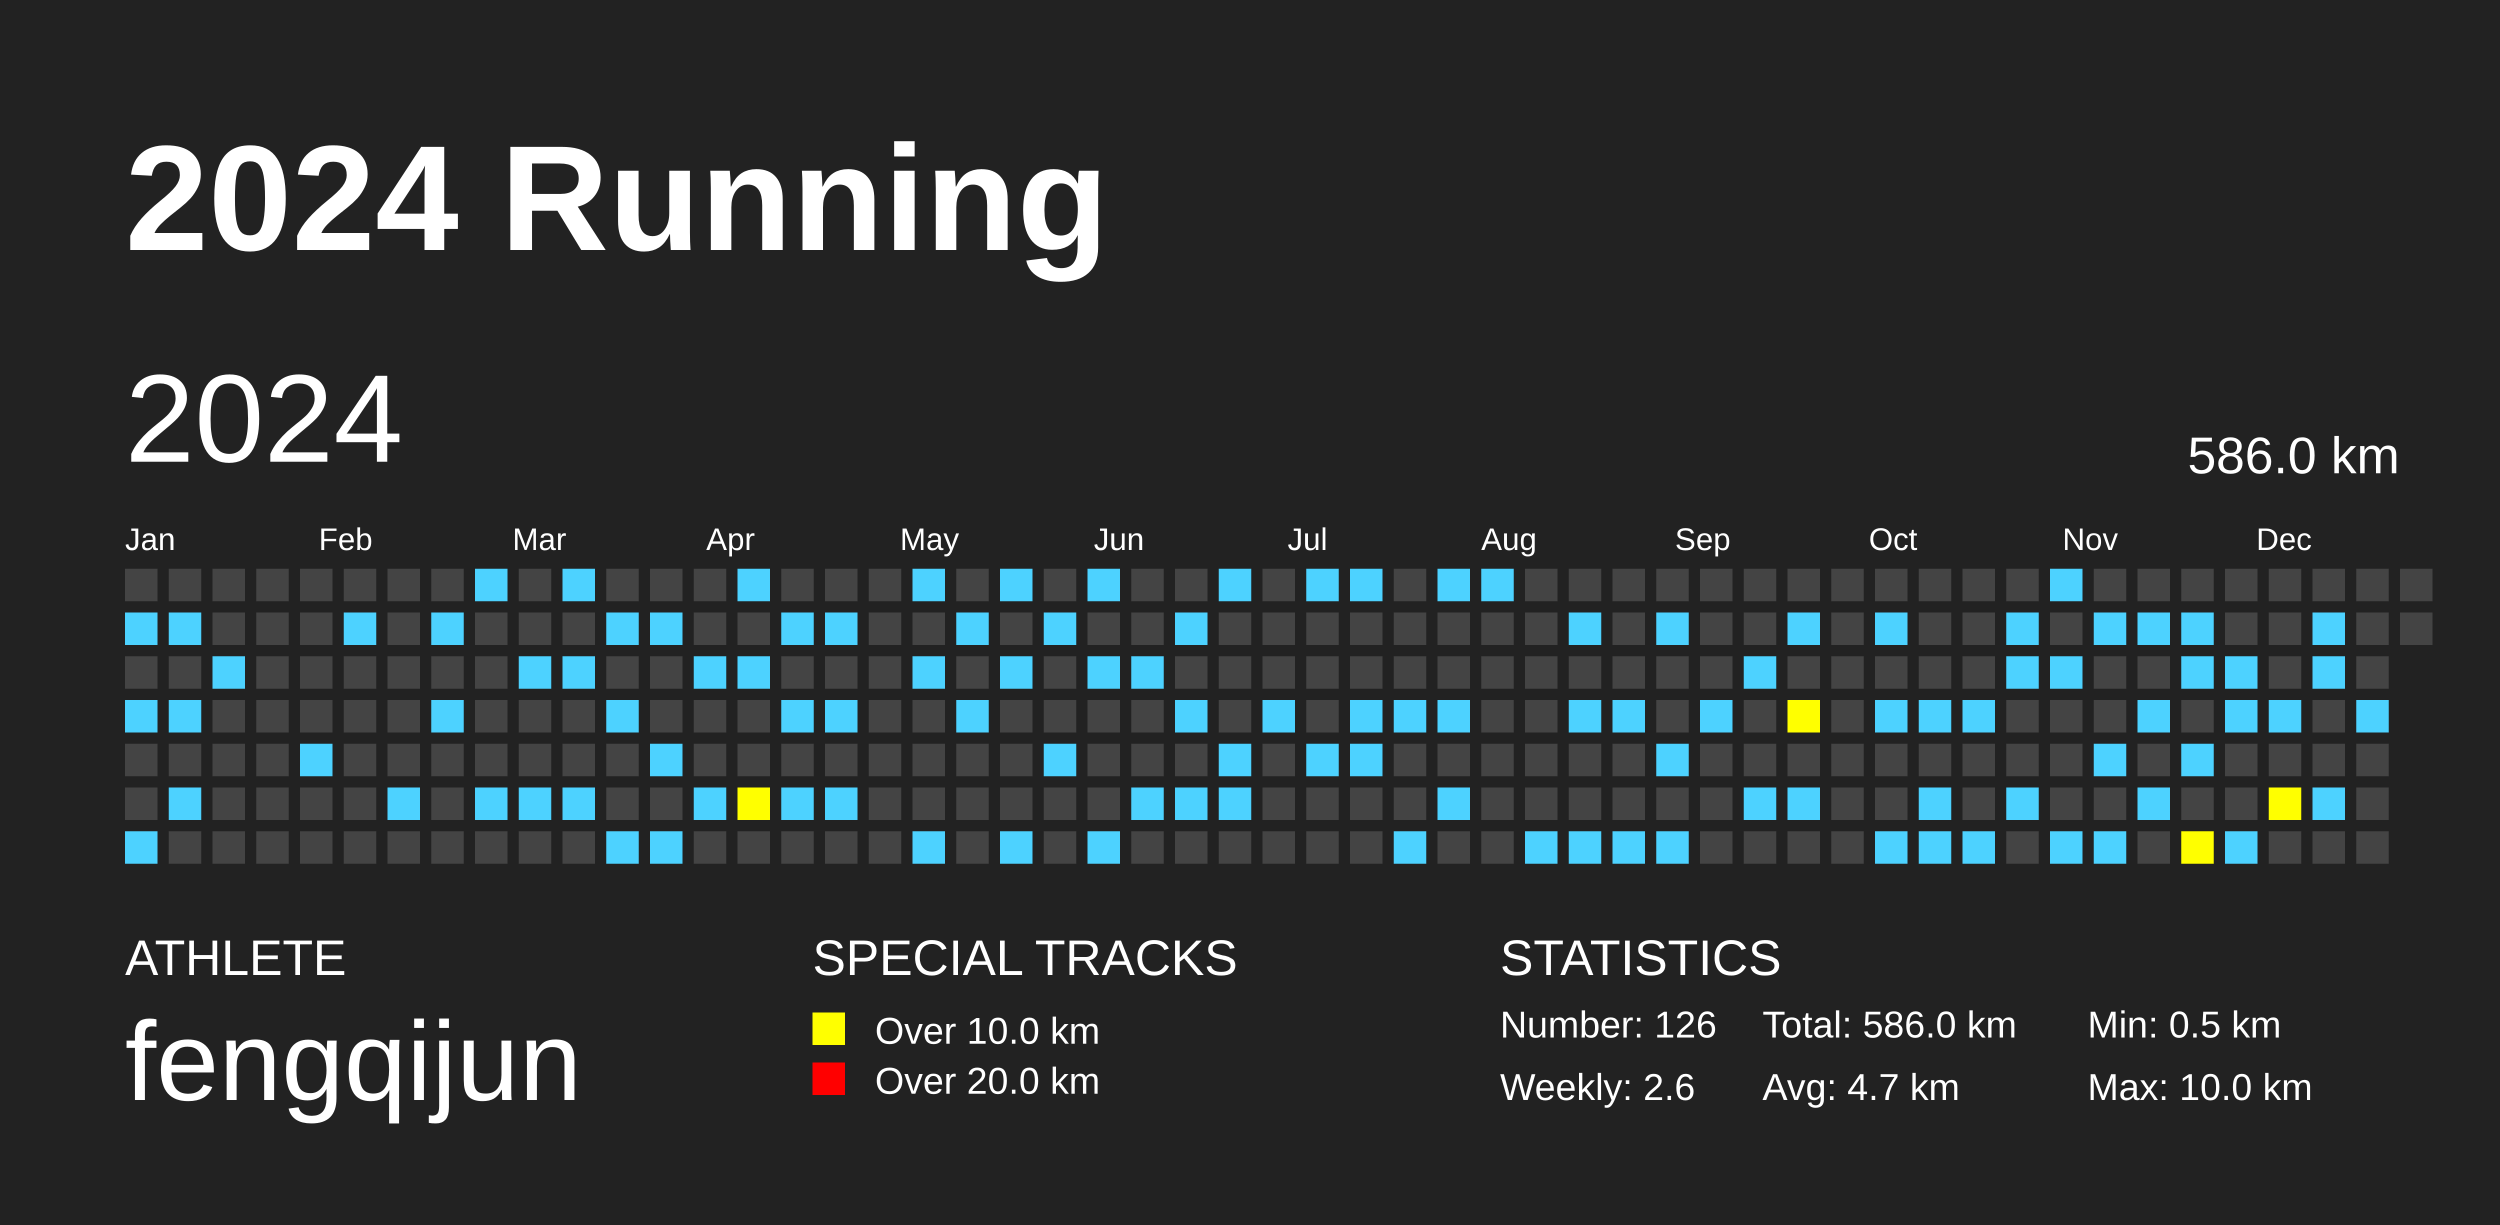
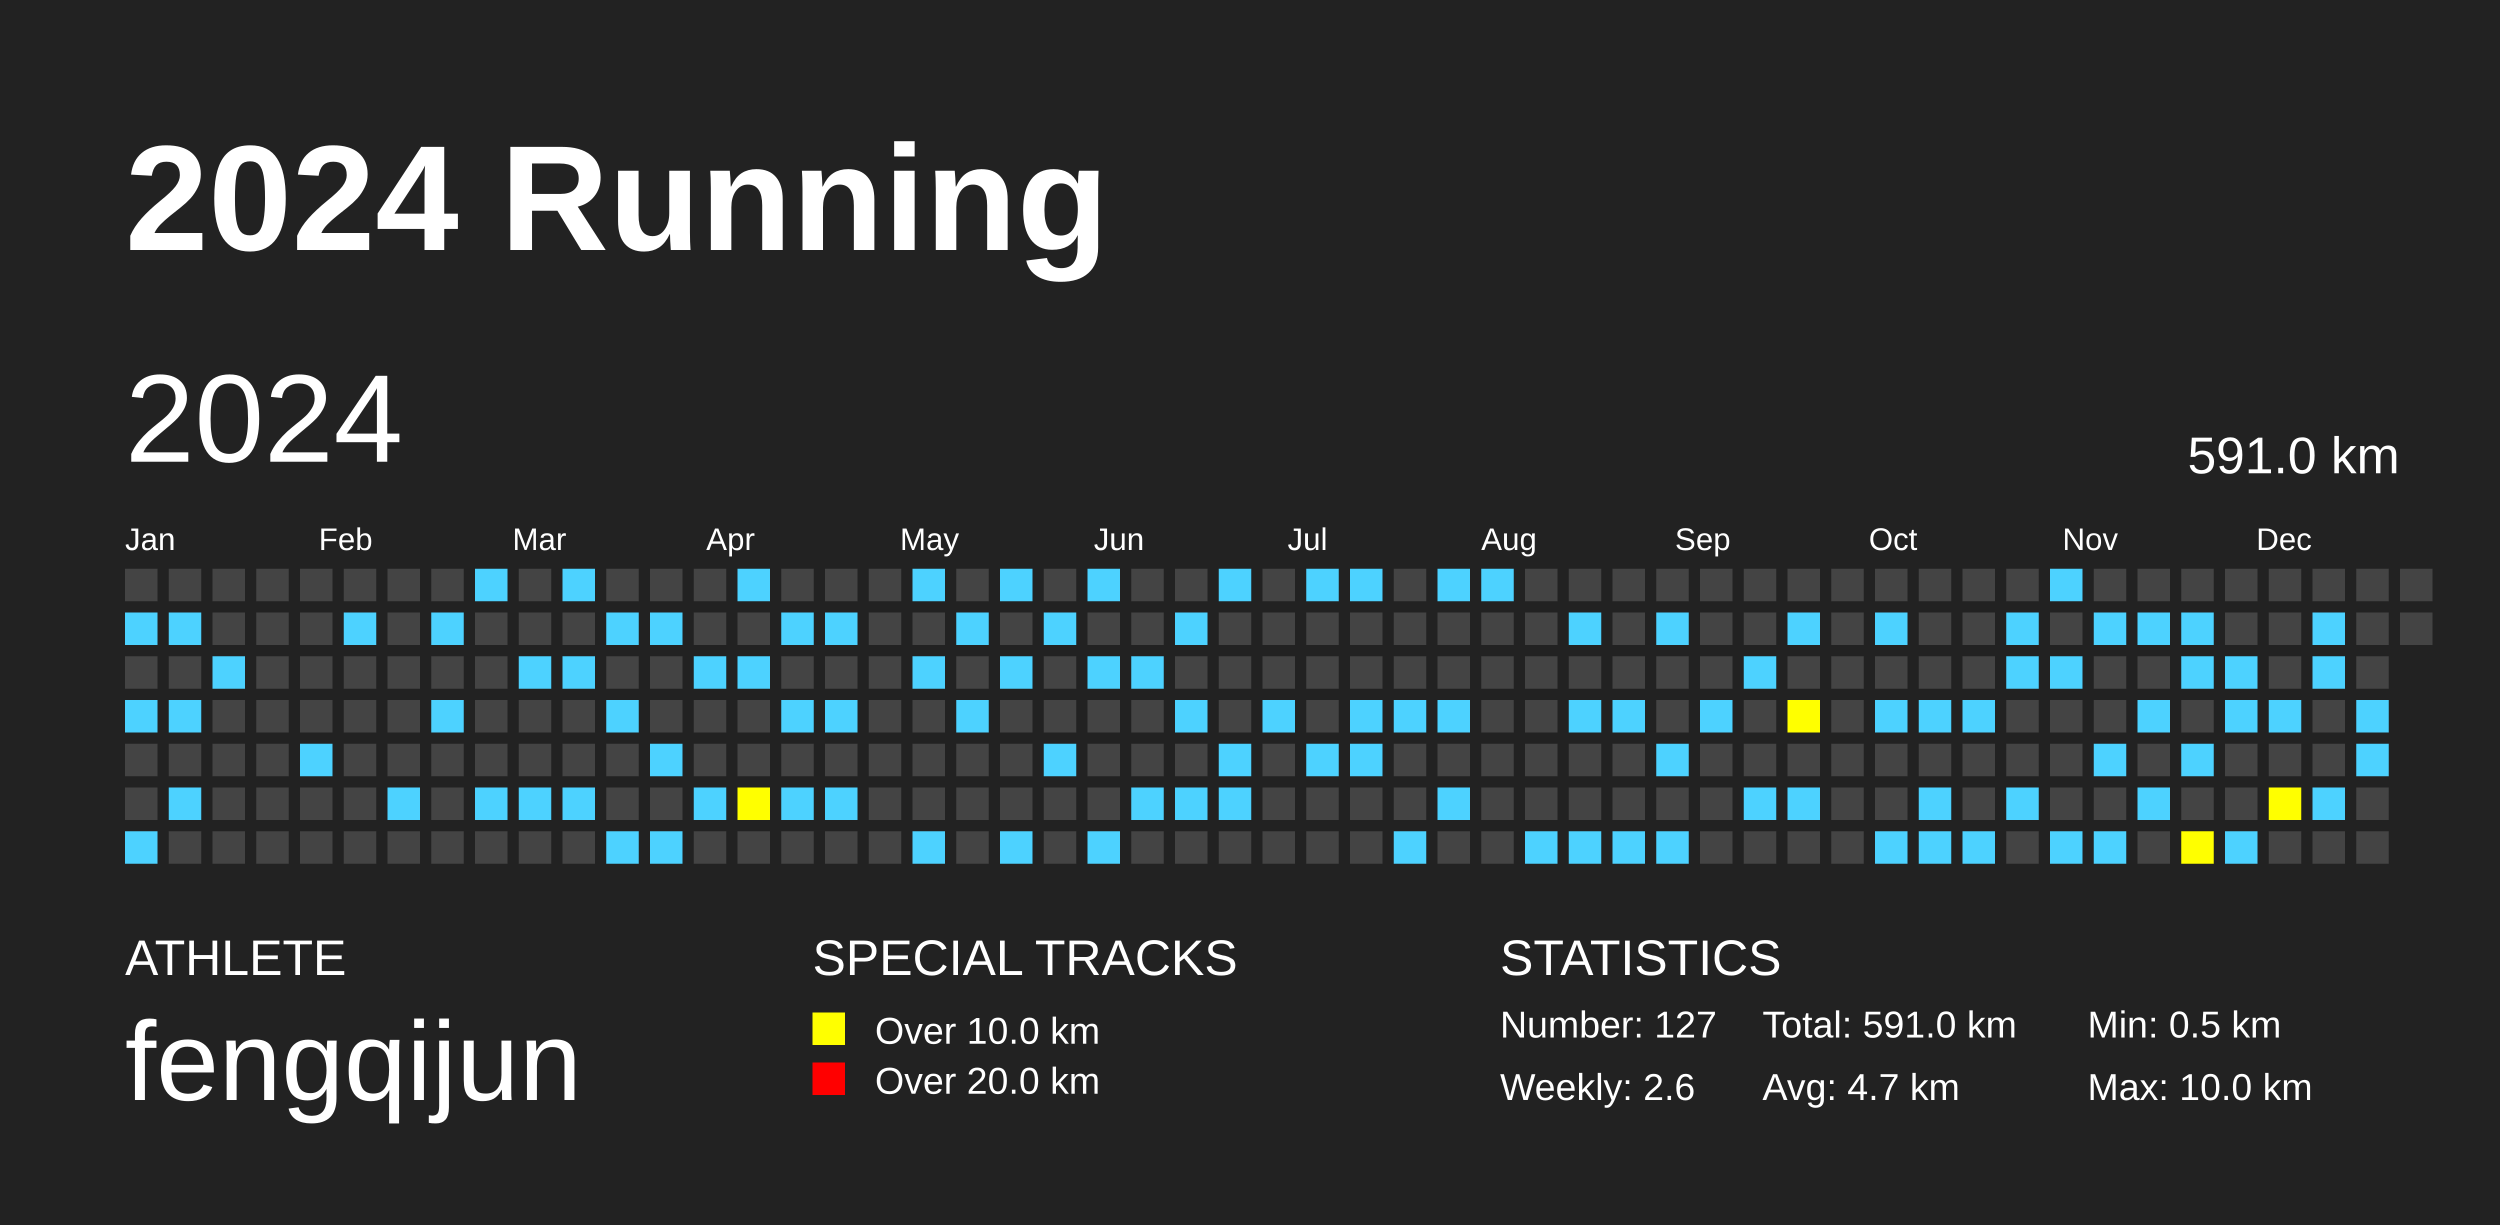
<svg xmlns="http://www.w3.org/2000/svg" baseProfile="full" height="98mm" version="1.1" viewBox="0,0,200,98" width="200mm">
  <defs />
  <rect fill="#222222" height="98" width="200" x="0" y="0" />
  <text fill="#FFFFFF" style="font-size:12px; font-family:Arial; font-weight:bold;" x="10" y="20">2024 Running</text>
  <text fill="#FFFFFF" style="font-size:4px; font-family:Arial" x="10" y="78">ATHLETE</text>
  <text fill="#FFFFFF" style="font-size:9px; font-family:Arial" x="10" y="88">fengqijun</text>
  <text fill="#FFFFFF" style="font-size:4px; font-family:Arial" x="65" y="78">SPECIAL TRACKS</text>
  <rect fill="yellow" height="2.6" width="2.6" x="65" y="81" />
  <text fill="#FFFFFF" style="font-size:3px; font-family:Arial" x="70" y="83.5">Over 10.0 km</text>
  <rect fill="red" height="2.6" width="2.6" x="65" y="85" />
  <text fill="#FFFFFF" style="font-size:3px; font-family:Arial" x="70" y="87.5">Over 20.0 km</text>
  <text fill="#FFFFFF" style="font-size:4px; font-family:Arial" x="120" y="78">STATISTICS</text>
-   <text fill="#FFFFFF" style="font-size:3px; font-family:Arial" x="120" y="83">Number: 126</text>
+   <text fill="#FFFFFF" style="font-size:3px; font-family:Arial" x="120" y="83">Number: 127</text>
  <text fill="#FFFFFF" style="font-size:3px; font-family:Arial" x="120" y="88">Weekly: 2.6</text>
-   <text fill="#FFFFFF" style="font-size:3px; font-family:Arial" x="141" y="83">Total: 586.0 km</text>
+   <text fill="#FFFFFF" style="font-size:3px; font-family:Arial" x="141" y="83">Total: 591.0 km</text>
  <text fill="#FFFFFF" style="font-size:3px; font-family:Arial" x="141" y="88">Avg: 4.7 km</text>
  <text fill="#FFFFFF" style="font-size:3px; font-family:Arial" x="167" y="83">Min: 0.5 km</text>
  <text fill="#FFFFFF" style="font-size:3px; font-family:Arial" x="167" y="88">Max: 10.0 km</text>
  <text dominant-baseline="hanging" fill="#FFFFFF" style="font-size:10.0px; font-family:Arial;" x="10" y="30">2024</text>
-   <text dominant-baseline="hanging" fill="#FFFFFF" style="font-size:4.125px; font-family:Arial;" x="175" y="35">586.0 km</text>
+   <text dominant-baseline="hanging" fill="#FFFFFF" style="font-size:4.125px; font-family:Arial;" x="175" y="35">591.0 km</text>
  <text fill="#FFFFFF" style="font-size:2.5px; font-family:Arial" x="10.0" y="44">Jan</text>
  <text fill="#FFFFFF" style="font-size:2.5px; font-family:Arial" x="25.5" y="44">Feb</text>
  <text fill="#FFFFFF" style="font-size:2.5px; font-family:Arial" x="41.0" y="44">Mar</text>
  <text fill="#FFFFFF" style="font-size:2.5px; font-family:Arial" x="56.5" y="44">Apr</text>
  <text fill="#FFFFFF" style="font-size:2.5px; font-family:Arial" x="72.0" y="44">May</text>
  <text fill="#FFFFFF" style="font-size:2.5px; font-family:Arial" x="87.5" y="44">Jun</text>
  <text fill="#FFFFFF" style="font-size:2.5px; font-family:Arial" x="103.0" y="44">Jul</text>
  <text fill="#FFFFFF" style="font-size:2.5px; font-family:Arial" x="118.5" y="44">Aug</text>
  <text fill="#FFFFFF" style="font-size:2.5px; font-family:Arial" x="134.0" y="44">Sep</text>
  <text fill="#FFFFFF" style="font-size:2.5px; font-family:Arial" x="149.5" y="44">Oct</text>
  <text fill="#FFFFFF" style="font-size:2.5px; font-family:Arial" x="165.0" y="44">Nov</text>
  <text fill="#FFFFFF" style="font-size:2.5px; font-family:Arial" x="180.5" y="44">Dec</text>
  <rect fill="#444444" height="2.6" width="2.6" x="10.0" y="45.5" />
  <rect fill="#4DD2FF" height="2.6" width="2.6" x="10.0" y="49.0" />
  <rect fill="#444444" height="2.6" width="2.6" x="10.0" y="52.5" />
  <rect fill="#4DD2FF" height="2.6" width="2.6" x="10.0" y="56.0" />
  <rect fill="#444444" height="2.6" width="2.6" x="10.0" y="59.5" />
  <rect fill="#444444" height="2.6" width="2.6" x="10.0" y="63.0" />
  <rect fill="#4DD2FF" height="2.6" width="2.6" x="10.0" y="66.5" />
  <rect fill="#444444" height="2.6" width="2.6" x="13.5" y="45.5" />
  <rect fill="#4DD2FF" height="2.6" width="2.6" x="13.5" y="49.0" />
  <rect fill="#444444" height="2.6" width="2.6" x="13.5" y="52.5" />
  <rect fill="#4DD2FF" height="2.6" width="2.6" x="13.5" y="56.0" />
  <rect fill="#444444" height="2.6" width="2.6" x="13.5" y="59.5" />
  <rect fill="#4DD2FF" height="2.6" width="2.6" x="13.5" y="63.0" />
  <rect fill="#444444" height="2.6" width="2.6" x="13.5" y="66.5" />
  <rect fill="#444444" height="2.6" width="2.6" x="17.0" y="45.5" />
  <rect fill="#444444" height="2.6" width="2.6" x="17.0" y="49.0" />
  <rect fill="#4DD2FF" height="2.6" width="2.6" x="17.0" y="52.5" />
  <rect fill="#444444" height="2.6" width="2.6" x="17.0" y="56.0" />
  <rect fill="#444444" height="2.6" width="2.6" x="17.0" y="59.5" />
  <rect fill="#444444" height="2.6" width="2.6" x="17.0" y="63.0" />
  <rect fill="#444444" height="2.6" width="2.6" x="17.0" y="66.5" />
  <rect fill="#444444" height="2.6" width="2.6" x="20.5" y="45.5" />
  <rect fill="#444444" height="2.6" width="2.6" x="20.5" y="49.0" />
  <rect fill="#444444" height="2.6" width="2.6" x="20.5" y="52.5" />
  <rect fill="#444444" height="2.6" width="2.6" x="20.5" y="56.0" />
  <rect fill="#444444" height="2.6" width="2.6" x="20.5" y="59.5" />
  <rect fill="#444444" height="2.6" width="2.6" x="20.5" y="63.0" />
  <rect fill="#444444" height="2.6" width="2.6" x="20.5" y="66.5" />
  <rect fill="#444444" height="2.6" width="2.6" x="24.0" y="45.5" />
  <rect fill="#444444" height="2.6" width="2.6" x="24.0" y="49.0" />
  <rect fill="#444444" height="2.6" width="2.6" x="24.0" y="52.5" />
  <rect fill="#444444" height="2.6" width="2.6" x="24.0" y="56.0" />
  <rect fill="#4DD2FF" height="2.6" width="2.6" x="24.0" y="59.5" />
  <rect fill="#444444" height="2.6" width="2.6" x="24.0" y="63.0" />
  <rect fill="#444444" height="2.6" width="2.6" x="24.0" y="66.5" />
  <rect fill="#444444" height="2.6" width="2.6" x="27.5" y="45.5" />
  <rect fill="#4DD2FF" height="2.6" width="2.6" x="27.5" y="49.0" />
  <rect fill="#444444" height="2.6" width="2.6" x="27.5" y="52.5" />
  <rect fill="#444444" height="2.6" width="2.6" x="27.5" y="56.0" />
  <rect fill="#444444" height="2.6" width="2.6" x="27.5" y="59.5" />
  <rect fill="#444444" height="2.6" width="2.6" x="27.5" y="63.0" />
  <rect fill="#444444" height="2.6" width="2.6" x="27.5" y="66.5" />
  <rect fill="#444444" height="2.6" width="2.6" x="31.0" y="45.5" />
  <rect fill="#444444" height="2.6" width="2.6" x="31.0" y="49.0" />
  <rect fill="#444444" height="2.6" width="2.6" x="31.0" y="52.5" />
  <rect fill="#444444" height="2.6" width="2.6" x="31.0" y="56.0" />
  <rect fill="#444444" height="2.6" width="2.6" x="31.0" y="59.5" />
  <rect fill="#4DD2FF" height="2.6" width="2.6" x="31.0" y="63.0" />
  <rect fill="#444444" height="2.6" width="2.6" x="31.0" y="66.5" />
  <rect fill="#444444" height="2.6" width="2.6" x="34.5" y="45.5" />
  <rect fill="#4DD2FF" height="2.6" width="2.6" x="34.5" y="49.0" />
  <rect fill="#444444" height="2.6" width="2.6" x="34.5" y="52.5" />
  <rect fill="#4DD2FF" height="2.6" width="2.6" x="34.5" y="56.0" />
  <rect fill="#444444" height="2.6" width="2.6" x="34.5" y="59.5" />
  <rect fill="#444444" height="2.6" width="2.6" x="34.5" y="63.0" />
  <rect fill="#444444" height="2.6" width="2.6" x="34.5" y="66.5" />
  <rect fill="#4DD2FF" height="2.6" width="2.6" x="38.0" y="45.5" />
  <rect fill="#444444" height="2.6" width="2.6" x="38.0" y="49.0" />
  <rect fill="#444444" height="2.6" width="2.6" x="38.0" y="52.5" />
  <rect fill="#444444" height="2.6" width="2.6" x="38.0" y="56.0" />
  <rect fill="#444444" height="2.6" width="2.6" x="38.0" y="59.5" />
  <rect fill="#4DD2FF" height="2.6" width="2.6" x="38.0" y="63.0" />
  <rect fill="#444444" height="2.6" width="2.6" x="38.0" y="66.5" />
  <rect fill="#444444" height="2.6" width="2.6" x="41.5" y="45.5" />
  <rect fill="#444444" height="2.6" width="2.6" x="41.5" y="49.0" />
  <rect fill="#4DD2FF" height="2.6" width="2.6" x="41.5" y="52.5" />
  <rect fill="#444444" height="2.6" width="2.6" x="41.5" y="56.0" />
  <rect fill="#444444" height="2.6" width="2.6" x="41.5" y="59.5" />
  <rect fill="#4DD2FF" height="2.6" width="2.6" x="41.5" y="63.0" />
  <rect fill="#444444" height="2.6" width="2.6" x="41.5" y="66.5" />
  <rect fill="#4DD2FF" height="2.6" width="2.6" x="45.0" y="45.5" />
  <rect fill="#444444" height="2.6" width="2.6" x="45.0" y="49.0" />
  <rect fill="#4DD2FF" height="2.6" width="2.6" x="45.0" y="52.5" />
  <rect fill="#444444" height="2.6" width="2.6" x="45.0" y="56.0" />
  <rect fill="#444444" height="2.6" width="2.6" x="45.0" y="59.5" />
  <rect fill="#4DD2FF" height="2.6" width="2.6" x="45.0" y="63.0" />
  <rect fill="#444444" height="2.6" width="2.6" x="45.0" y="66.5" />
  <rect fill="#444444" height="2.6" width="2.6" x="48.5" y="45.5" />
  <rect fill="#4DD2FF" height="2.6" width="2.6" x="48.5" y="49.0" />
  <rect fill="#444444" height="2.6" width="2.6" x="48.5" y="52.5" />
  <rect fill="#4DD2FF" height="2.6" width="2.6" x="48.5" y="56.0" />
  <rect fill="#444444" height="2.6" width="2.6" x="48.5" y="59.5" />
  <rect fill="#444444" height="2.6" width="2.6" x="48.5" y="63.0" />
  <rect fill="#4DD2FF" height="2.6" width="2.6" x="48.5" y="66.5" />
  <rect fill="#444444" height="2.6" width="2.6" x="52.0" y="45.5" />
  <rect fill="#4DD2FF" height="2.6" width="2.6" x="52.0" y="49.0" />
  <rect fill="#444444" height="2.6" width="2.6" x="52.0" y="52.5" />
  <rect fill="#444444" height="2.6" width="2.6" x="52.0" y="56.0" />
  <rect fill="#4DD2FF" height="2.6" width="2.6" x="52.0" y="59.5" />
  <rect fill="#444444" height="2.6" width="2.6" x="52.0" y="63.0" />
  <rect fill="#4DD2FF" height="2.6" width="2.6" x="52.0" y="66.5" />
  <rect fill="#444444" height="2.6" width="2.6" x="55.5" y="45.5" />
  <rect fill="#444444" height="2.6" width="2.6" x="55.5" y="49.0" />
  <rect fill="#4DD2FF" height="2.6" width="2.6" x="55.5" y="52.5" />
  <rect fill="#444444" height="2.6" width="2.6" x="55.5" y="56.0" />
  <rect fill="#444444" height="2.6" width="2.6" x="55.5" y="59.5" />
  <rect fill="#4DD2FF" height="2.6" width="2.6" x="55.5" y="63.0" />
  <rect fill="#444444" height="2.6" width="2.6" x="55.5" y="66.5" />
  <rect fill="#4DD2FF" height="2.6" width="2.6" x="59.0" y="45.5" />
  <rect fill="#444444" height="2.6" width="2.6" x="59.0" y="49.0" />
  <rect fill="#4DD2FF" height="2.6" width="2.6" x="59.0" y="52.5" />
  <rect fill="#444444" height="2.6" width="2.6" x="59.0" y="56.0" />
  <rect fill="#444444" height="2.6" width="2.6" x="59.0" y="59.5" />
  <rect fill="yellow" height="2.6" width="2.6" x="59.0" y="63.0" />
  <rect fill="#444444" height="2.6" width="2.6" x="59.0" y="66.5" />
  <rect fill="#444444" height="2.6" width="2.6" x="62.5" y="45.5" />
  <rect fill="#4DD2FF" height="2.6" width="2.6" x="62.5" y="49.0" />
  <rect fill="#444444" height="2.6" width="2.6" x="62.5" y="52.5" />
  <rect fill="#4DD2FF" height="2.6" width="2.6" x="62.5" y="56.0" />
  <rect fill="#444444" height="2.6" width="2.6" x="62.5" y="59.5" />
  <rect fill="#4DD2FF" height="2.6" width="2.6" x="62.5" y="63.0" />
  <rect fill="#444444" height="2.6" width="2.6" x="62.5" y="66.5" />
  <rect fill="#444444" height="2.6" width="2.6" x="66.0" y="45.5" />
  <rect fill="#4DD2FF" height="2.6" width="2.6" x="66.0" y="49.0" />
  <rect fill="#444444" height="2.6" width="2.6" x="66.0" y="52.5" />
  <rect fill="#4DD2FF" height="2.6" width="2.6" x="66.0" y="56.0" />
  <rect fill="#444444" height="2.6" width="2.6" x="66.0" y="59.5" />
  <rect fill="#4DD2FF" height="2.6" width="2.6" x="66.0" y="63.0" />
  <rect fill="#444444" height="2.6" width="2.6" x="66.0" y="66.5" />
  <rect fill="#444444" height="2.6" width="2.6" x="69.5" y="45.5" />
  <rect fill="#444444" height="2.6" width="2.6" x="69.5" y="49.0" />
  <rect fill="#444444" height="2.6" width="2.6" x="69.5" y="52.5" />
  <rect fill="#444444" height="2.6" width="2.6" x="69.5" y="56.0" />
  <rect fill="#444444" height="2.6" width="2.6" x="69.5" y="59.5" />
  <rect fill="#444444" height="2.6" width="2.6" x="69.5" y="63.0" />
  <rect fill="#444444" height="2.6" width="2.6" x="69.5" y="66.5" />
  <rect fill="#4DD2FF" height="2.6" width="2.6" x="73.0" y="45.5" />
  <rect fill="#444444" height="2.6" width="2.6" x="73.0" y="49.0" />
  <rect fill="#4DD2FF" height="2.6" width="2.6" x="73.0" y="52.5" />
  <rect fill="#444444" height="2.6" width="2.6" x="73.0" y="56.0" />
  <rect fill="#444444" height="2.6" width="2.6" x="73.0" y="59.5" />
  <rect fill="#444444" height="2.6" width="2.6" x="73.0" y="63.0" />
  <rect fill="#4DD2FF" height="2.6" width="2.6" x="73.0" y="66.5" />
  <rect fill="#444444" height="2.6" width="2.6" x="76.5" y="45.5" />
  <rect fill="#4DD2FF" height="2.6" width="2.6" x="76.5" y="49.0" />
  <rect fill="#444444" height="2.6" width="2.6" x="76.5" y="52.5" />
  <rect fill="#4DD2FF" height="2.6" width="2.6" x="76.5" y="56.0" />
  <rect fill="#444444" height="2.6" width="2.6" x="76.5" y="59.5" />
  <rect fill="#444444" height="2.6" width="2.6" x="76.5" y="63.0" />
  <rect fill="#444444" height="2.6" width="2.6" x="76.5" y="66.5" />
  <rect fill="#4DD2FF" height="2.6" width="2.6" x="80.0" y="45.5" />
  <rect fill="#444444" height="2.6" width="2.6" x="80.0" y="49.0" />
  <rect fill="#4DD2FF" height="2.6" width="2.6" x="80.0" y="52.5" />
  <rect fill="#444444" height="2.6" width="2.6" x="80.0" y="56.0" />
  <rect fill="#444444" height="2.6" width="2.6" x="80.0" y="59.5" />
  <rect fill="#444444" height="2.6" width="2.6" x="80.0" y="63.0" />
  <rect fill="#4DD2FF" height="2.6" width="2.6" x="80.0" y="66.5" />
  <rect fill="#444444" height="2.6" width="2.6" x="83.5" y="45.5" />
  <rect fill="#4DD2FF" height="2.6" width="2.6" x="83.5" y="49.0" />
  <rect fill="#444444" height="2.6" width="2.6" x="83.5" y="52.5" />
  <rect fill="#444444" height="2.6" width="2.6" x="83.5" y="56.0" />
  <rect fill="#4DD2FF" height="2.6" width="2.6" x="83.5" y="59.5" />
  <rect fill="#444444" height="2.6" width="2.6" x="83.5" y="63.0" />
  <rect fill="#444444" height="2.6" width="2.6" x="83.5" y="66.5" />
  <rect fill="#4DD2FF" height="2.6" width="2.6" x="87.0" y="45.5" />
  <rect fill="#444444" height="2.6" width="2.6" x="87.0" y="49.0" />
  <rect fill="#4DD2FF" height="2.6" width="2.6" x="87.0" y="52.5" />
  <rect fill="#444444" height="2.6" width="2.6" x="87.0" y="56.0" />
  <rect fill="#444444" height="2.6" width="2.6" x="87.0" y="59.5" />
  <rect fill="#444444" height="2.6" width="2.6" x="87.0" y="63.0" />
  <rect fill="#4DD2FF" height="2.6" width="2.6" x="87.0" y="66.5" />
  <rect fill="#444444" height="2.6" width="2.6" x="90.5" y="45.5" />
  <rect fill="#444444" height="2.6" width="2.6" x="90.5" y="49.0" />
  <rect fill="#4DD2FF" height="2.6" width="2.6" x="90.5" y="52.5" />
  <rect fill="#444444" height="2.6" width="2.6" x="90.5" y="56.0" />
  <rect fill="#444444" height="2.6" width="2.6" x="90.5" y="59.5" />
  <rect fill="#4DD2FF" height="2.6" width="2.6" x="90.5" y="63.0" />
  <rect fill="#444444" height="2.6" width="2.6" x="90.5" y="66.5" />
  <rect fill="#444444" height="2.6" width="2.6" x="94.0" y="45.5" />
  <rect fill="#4DD2FF" height="2.6" width="2.6" x="94.0" y="49.0" />
  <rect fill="#444444" height="2.6" width="2.6" x="94.0" y="52.5" />
  <rect fill="#4DD2FF" height="2.6" width="2.6" x="94.0" y="56.0" />
  <rect fill="#444444" height="2.6" width="2.6" x="94.0" y="59.5" />
  <rect fill="#4DD2FF" height="2.6" width="2.6" x="94.0" y="63.0" />
  <rect fill="#444444" height="2.6" width="2.6" x="94.0" y="66.5" />
  <rect fill="#4DD2FF" height="2.6" width="2.6" x="97.5" y="45.5" />
  <rect fill="#444444" height="2.6" width="2.6" x="97.5" y="49.0" />
  <rect fill="#444444" height="2.6" width="2.6" x="97.5" y="52.5" />
  <rect fill="#444444" height="2.6" width="2.6" x="97.5" y="56.0" />
  <rect fill="#4DD2FF" height="2.6" width="2.6" x="97.5" y="59.5" />
  <rect fill="#4DD2FF" height="2.6" width="2.6" x="97.5" y="63.0" />
  <rect fill="#444444" height="2.6" width="2.6" x="97.5" y="66.5" />
  <rect fill="#444444" height="2.6" width="2.6" x="101.0" y="45.5" />
  <rect fill="#444444" height="2.6" width="2.6" x="101.0" y="49.0" />
  <rect fill="#444444" height="2.6" width="2.6" x="101.0" y="52.5" />
  <rect fill="#4DD2FF" height="2.6" width="2.6" x="101.0" y="56.0" />
  <rect fill="#444444" height="2.6" width="2.6" x="101.0" y="59.5" />
  <rect fill="#444444" height="2.6" width="2.6" x="101.0" y="63.0" />
  <rect fill="#444444" height="2.6" width="2.6" x="101.0" y="66.5" />
  <rect fill="#4DD2FF" height="2.6" width="2.6" x="104.5" y="45.5" />
  <rect fill="#444444" height="2.6" width="2.6" x="104.5" y="49.0" />
  <rect fill="#444444" height="2.6" width="2.6" x="104.5" y="52.5" />
  <rect fill="#444444" height="2.6" width="2.6" x="104.5" y="56.0" />
  <rect fill="#4DD2FF" height="2.6" width="2.6" x="104.5" y="59.5" />
  <rect fill="#444444" height="2.6" width="2.6" x="104.5" y="63.0" />
  <rect fill="#444444" height="2.6" width="2.6" x="104.5" y="66.5" />
  <rect fill="#4DD2FF" height="2.6" width="2.6" x="108.0" y="45.5" />
  <rect fill="#444444" height="2.6" width="2.6" x="108.0" y="49.0" />
  <rect fill="#444444" height="2.6" width="2.6" x="108.0" y="52.5" />
  <rect fill="#4DD2FF" height="2.6" width="2.6" x="108.0" y="56.0" />
  <rect fill="#4DD2FF" height="2.6" width="2.6" x="108.0" y="59.5" />
  <rect fill="#444444" height="2.6" width="2.6" x="108.0" y="63.0" />
  <rect fill="#444444" height="2.6" width="2.6" x="108.0" y="66.5" />
  <rect fill="#444444" height="2.6" width="2.6" x="111.5" y="45.5" />
  <rect fill="#444444" height="2.6" width="2.6" x="111.5" y="49.0" />
  <rect fill="#444444" height="2.6" width="2.6" x="111.5" y="52.5" />
  <rect fill="#4DD2FF" height="2.6" width="2.6" x="111.5" y="56.0" />
  <rect fill="#444444" height="2.6" width="2.6" x="111.5" y="59.5" />
  <rect fill="#444444" height="2.6" width="2.6" x="111.5" y="63.0" />
  <rect fill="#4DD2FF" height="2.6" width="2.6" x="111.5" y="66.5" />
  <rect fill="#4DD2FF" height="2.6" width="2.6" x="115.0" y="45.5" />
  <rect fill="#444444" height="2.6" width="2.6" x="115.0" y="49.0" />
  <rect fill="#444444" height="2.6" width="2.6" x="115.0" y="52.5" />
  <rect fill="#4DD2FF" height="2.6" width="2.6" x="115.0" y="56.0" />
  <rect fill="#444444" height="2.6" width="2.6" x="115.0" y="59.5" />
  <rect fill="#4DD2FF" height="2.6" width="2.6" x="115.0" y="63.0" />
  <rect fill="#444444" height="2.6" width="2.6" x="115.0" y="66.5" />
  <rect fill="#4DD2FF" height="2.6" width="2.6" x="118.5" y="45.5" />
  <rect fill="#444444" height="2.6" width="2.6" x="118.5" y="49.0" />
  <rect fill="#444444" height="2.6" width="2.6" x="118.5" y="52.5" />
  <rect fill="#444444" height="2.6" width="2.6" x="118.5" y="56.0" />
  <rect fill="#444444" height="2.6" width="2.6" x="118.5" y="59.5" />
  <rect fill="#444444" height="2.6" width="2.6" x="118.5" y="63.0" />
  <rect fill="#444444" height="2.6" width="2.6" x="118.5" y="66.5" />
  <rect fill="#444444" height="2.6" width="2.6" x="122.0" y="45.5" />
  <rect fill="#444444" height="2.6" width="2.6" x="122.0" y="49.0" />
  <rect fill="#444444" height="2.6" width="2.6" x="122.0" y="52.5" />
  <rect fill="#444444" height="2.6" width="2.6" x="122.0" y="56.0" />
  <rect fill="#444444" height="2.6" width="2.6" x="122.0" y="59.5" />
  <rect fill="#444444" height="2.6" width="2.6" x="122.0" y="63.0" />
  <rect fill="#4DD2FF" height="2.6" width="2.6" x="122.0" y="66.5" />
  <rect fill="#444444" height="2.6" width="2.6" x="125.5" y="45.5" />
  <rect fill="#4DD2FF" height="2.6" width="2.6" x="125.5" y="49.0" />
  <rect fill="#444444" height="2.6" width="2.6" x="125.5" y="52.5" />
  <rect fill="#4DD2FF" height="2.6" width="2.6" x="125.5" y="56.0" />
  <rect fill="#444444" height="2.6" width="2.6" x="125.5" y="59.5" />
  <rect fill="#444444" height="2.6" width="2.6" x="125.5" y="63.0" />
  <rect fill="#4DD2FF" height="2.6" width="2.6" x="125.5" y="66.5" />
  <rect fill="#444444" height="2.6" width="2.6" x="129.0" y="45.5" />
  <rect fill="#444444" height="2.6" width="2.6" x="129.0" y="49.0" />
  <rect fill="#444444" height="2.6" width="2.6" x="129.0" y="52.5" />
  <rect fill="#4DD2FF" height="2.6" width="2.6" x="129.0" y="56.0" />
  <rect fill="#444444" height="2.6" width="2.6" x="129.0" y="59.5" />
  <rect fill="#444444" height="2.6" width="2.6" x="129.0" y="63.0" />
  <rect fill="#4DD2FF" height="2.6" width="2.6" x="129.0" y="66.5" />
  <rect fill="#444444" height="2.6" width="2.6" x="132.5" y="45.5" />
  <rect fill="#4DD2FF" height="2.6" width="2.6" x="132.5" y="49.0" />
  <rect fill="#444444" height="2.6" width="2.6" x="132.5" y="52.5" />
  <rect fill="#444444" height="2.6" width="2.6" x="132.5" y="56.0" />
  <rect fill="#4DD2FF" height="2.6" width="2.6" x="132.5" y="59.5" />
  <rect fill="#444444" height="2.6" width="2.6" x="132.5" y="63.0" />
  <rect fill="#4DD2FF" height="2.6" width="2.6" x="132.5" y="66.5" />
  <rect fill="#444444" height="2.6" width="2.6" x="136.0" y="45.5" />
  <rect fill="#444444" height="2.6" width="2.6" x="136.0" y="49.0" />
  <rect fill="#444444" height="2.6" width="2.6" x="136.0" y="52.5" />
  <rect fill="#4DD2FF" height="2.6" width="2.6" x="136.0" y="56.0" />
  <rect fill="#444444" height="2.6" width="2.6" x="136.0" y="59.5" />
  <rect fill="#444444" height="2.6" width="2.6" x="136.0" y="63.0" />
  <rect fill="#444444" height="2.6" width="2.6" x="136.0" y="66.5" />
  <rect fill="#444444" height="2.6" width="2.6" x="139.5" y="45.5" />
  <rect fill="#444444" height="2.6" width="2.6" x="139.5" y="49.0" />
  <rect fill="#4DD2FF" height="2.6" width="2.6" x="139.5" y="52.5" />
  <rect fill="#444444" height="2.6" width="2.6" x="139.5" y="56.0" />
  <rect fill="#444444" height="2.6" width="2.6" x="139.5" y="59.5" />
  <rect fill="#4DD2FF" height="2.6" width="2.6" x="139.5" y="63.0" />
  <rect fill="#444444" height="2.6" width="2.6" x="139.5" y="66.5" />
  <rect fill="#444444" height="2.6" width="2.6" x="143.0" y="45.5" />
  <rect fill="#4DD2FF" height="2.6" width="2.6" x="143.0" y="49.0" />
  <rect fill="#444444" height="2.6" width="2.6" x="143.0" y="52.5" />
  <rect fill="yellow" height="2.6" width="2.6" x="143.0" y="56.0" />
  <rect fill="#444444" height="2.6" width="2.6" x="143.0" y="59.5" />
  <rect fill="#4DD2FF" height="2.6" width="2.6" x="143.0" y="63.0" />
  <rect fill="#444444" height="2.6" width="2.6" x="143.0" y="66.5" />
  <rect fill="#444444" height="2.6" width="2.6" x="146.5" y="45.5" />
  <rect fill="#444444" height="2.6" width="2.6" x="146.5" y="49.0" />
  <rect fill="#444444" height="2.6" width="2.6" x="146.5" y="52.5" />
  <rect fill="#444444" height="2.6" width="2.6" x="146.5" y="56.0" />
  <rect fill="#444444" height="2.6" width="2.6" x="146.5" y="59.5" />
  <rect fill="#444444" height="2.6" width="2.6" x="146.5" y="63.0" />
  <rect fill="#444444" height="2.6" width="2.6" x="146.5" y="66.5" />
  <rect fill="#444444" height="2.6" width="2.6" x="150.0" y="45.5" />
  <rect fill="#4DD2FF" height="2.6" width="2.6" x="150.0" y="49.0" />
  <rect fill="#444444" height="2.6" width="2.6" x="150.0" y="52.5" />
  <rect fill="#4DD2FF" height="2.6" width="2.6" x="150.0" y="56.0" />
  <rect fill="#444444" height="2.6" width="2.6" x="150.0" y="59.5" />
  <rect fill="#444444" height="2.6" width="2.6" x="150.0" y="63.0" />
  <rect fill="#4DD2FF" height="2.6" width="2.6" x="150.0" y="66.5" />
  <rect fill="#444444" height="2.6" width="2.6" x="153.5" y="45.5" />
  <rect fill="#444444" height="2.6" width="2.6" x="153.5" y="49.0" />
  <rect fill="#444444" height="2.6" width="2.6" x="153.5" y="52.5" />
  <rect fill="#4DD2FF" height="2.6" width="2.6" x="153.5" y="56.0" />
  <rect fill="#444444" height="2.6" width="2.6" x="153.5" y="59.5" />
  <rect fill="#4DD2FF" height="2.6" width="2.6" x="153.5" y="63.0" />
  <rect fill="#4DD2FF" height="2.6" width="2.6" x="153.5" y="66.5" />
  <rect fill="#444444" height="2.6" width="2.6" x="157.0" y="45.5" />
  <rect fill="#444444" height="2.6" width="2.6" x="157.0" y="49.0" />
  <rect fill="#444444" height="2.6" width="2.6" x="157.0" y="52.5" />
  <rect fill="#4DD2FF" height="2.6" width="2.6" x="157.0" y="56.0" />
  <rect fill="#444444" height="2.6" width="2.6" x="157.0" y="59.5" />
  <rect fill="#444444" height="2.6" width="2.6" x="157.0" y="63.0" />
  <rect fill="#4DD2FF" height="2.6" width="2.6" x="157.0" y="66.5" />
  <rect fill="#444444" height="2.6" width="2.6" x="160.5" y="45.5" />
  <rect fill="#4DD2FF" height="2.6" width="2.6" x="160.5" y="49.0" />
  <rect fill="#4DD2FF" height="2.6" width="2.6" x="160.5" y="52.5" />
  <rect fill="#444444" height="2.6" width="2.6" x="160.5" y="56.0" />
  <rect fill="#444444" height="2.6" width="2.6" x="160.5" y="59.5" />
  <rect fill="#4DD2FF" height="2.6" width="2.6" x="160.5" y="63.0" />
  <rect fill="#444444" height="2.6" width="2.6" x="160.5" y="66.5" />
  <rect fill="#4DD2FF" height="2.6" width="2.6" x="164.0" y="45.5" />
  <rect fill="#444444" height="2.6" width="2.6" x="164.0" y="49.0" />
  <rect fill="#4DD2FF" height="2.6" width="2.6" x="164.0" y="52.5" />
  <rect fill="#444444" height="2.6" width="2.6" x="164.0" y="56.0" />
  <rect fill="#444444" height="2.6" width="2.6" x="164.0" y="59.5" />
  <rect fill="#444444" height="2.6" width="2.6" x="164.0" y="63.0" />
  <rect fill="#4DD2FF" height="2.6" width="2.6" x="164.0" y="66.5" />
  <rect fill="#444444" height="2.6" width="2.6" x="167.5" y="45.5" />
  <rect fill="#4DD2FF" height="2.6" width="2.6" x="167.5" y="49.0" />
  <rect fill="#444444" height="2.6" width="2.6" x="167.5" y="52.5" />
  <rect fill="#444444" height="2.6" width="2.6" x="167.5" y="56.0" />
  <rect fill="#4DD2FF" height="2.6" width="2.6" x="167.5" y="59.5" />
  <rect fill="#444444" height="2.6" width="2.6" x="167.5" y="63.0" />
  <rect fill="#4DD2FF" height="2.6" width="2.6" x="167.5" y="66.5" />
  <rect fill="#444444" height="2.6" width="2.6" x="171.0" y="45.5" />
  <rect fill="#4DD2FF" height="2.6" width="2.6" x="171.0" y="49.0" />
  <rect fill="#444444" height="2.6" width="2.6" x="171.0" y="52.5" />
  <rect fill="#4DD2FF" height="2.6" width="2.6" x="171.0" y="56.0" />
  <rect fill="#444444" height="2.6" width="2.6" x="171.0" y="59.5" />
  <rect fill="#4DD2FF" height="2.6" width="2.6" x="171.0" y="63.0" />
  <rect fill="#444444" height="2.6" width="2.6" x="171.0" y="66.5" />
  <rect fill="#444444" height="2.6" width="2.6" x="174.5" y="45.5" />
  <rect fill="#4DD2FF" height="2.6" width="2.6" x="174.5" y="49.0" />
  <rect fill="#4DD2FF" height="2.6" width="2.6" x="174.5" y="52.5" />
  <rect fill="#444444" height="2.6" width="2.6" x="174.5" y="56.0" />
  <rect fill="#4DD2FF" height="2.6" width="2.6" x="174.5" y="59.5" />
  <rect fill="#444444" height="2.6" width="2.6" x="174.5" y="63.0" />
  <rect fill="yellow" height="2.6" width="2.6" x="174.5" y="66.5" />
  <rect fill="#444444" height="2.6" width="2.6" x="178.0" y="45.5" />
  <rect fill="#444444" height="2.6" width="2.6" x="178.0" y="49.0" />
  <rect fill="#4DD2FF" height="2.6" width="2.6" x="178.0" y="52.5" />
  <rect fill="#4DD2FF" height="2.6" width="2.6" x="178.0" y="56.0" />
  <rect fill="#444444" height="2.6" width="2.6" x="178.0" y="59.5" />
  <rect fill="#444444" height="2.6" width="2.6" x="178.0" y="63.0" />
  <rect fill="#4DD2FF" height="2.6" width="2.6" x="178.0" y="66.5" />
  <rect fill="#444444" height="2.6" width="2.6" x="181.5" y="45.5" />
  <rect fill="#444444" height="2.6" width="2.6" x="181.5" y="49.0" />
  <rect fill="#444444" height="2.6" width="2.6" x="181.5" y="52.5" />
  <rect fill="#4DD2FF" height="2.6" width="2.6" x="181.5" y="56.0" />
  <rect fill="#444444" height="2.6" width="2.6" x="181.5" y="59.5" />
  <rect fill="yellow" height="2.6" width="2.6" x="181.5" y="63.0" />
  <rect fill="#444444" height="2.6" width="2.6" x="181.5" y="66.5" />
  <rect fill="#444444" height="2.6" width="2.6" x="185.0" y="45.5" />
  <rect fill="#4DD2FF" height="2.6" width="2.6" x="185.0" y="49.0" />
  <rect fill="#4DD2FF" height="2.6" width="2.6" x="185.0" y="52.5" />
  <rect fill="#444444" height="2.6" width="2.6" x="185.0" y="56.0" />
  <rect fill="#444444" height="2.6" width="2.6" x="185.0" y="59.5" />
  <rect fill="#4DD2FF" height="2.6" width="2.6" x="185.0" y="63.0" />
  <rect fill="#444444" height="2.6" width="2.6" x="185.0" y="66.5" />
  <rect fill="#444444" height="2.6" width="2.6" x="188.5" y="45.5" />
  <rect fill="#444444" height="2.6" width="2.6" x="188.5" y="49.0" />
  <rect fill="#444444" height="2.6" width="2.6" x="188.5" y="52.5" />
  <rect fill="#4DD2FF" height="2.6" width="2.6" x="188.5" y="56.0" />
-   <rect fill="#444444" height="2.6" width="2.6" x="188.5" y="59.5" />
+   <rect fill="#4DD2FF" height="2.6" width="2.6" x="188.5" y="59.5" />
  <rect fill="#444444" height="2.6" width="2.6" x="188.5" y="63.0" />
  <rect fill="#444444" height="2.6" width="2.6" x="188.5" y="66.5" />
  <rect fill="#444444" height="2.6" width="2.6" x="192.0" y="45.5" />
  <rect fill="#444444" height="2.6" width="2.6" x="192.0" y="49.0" />
</svg>
